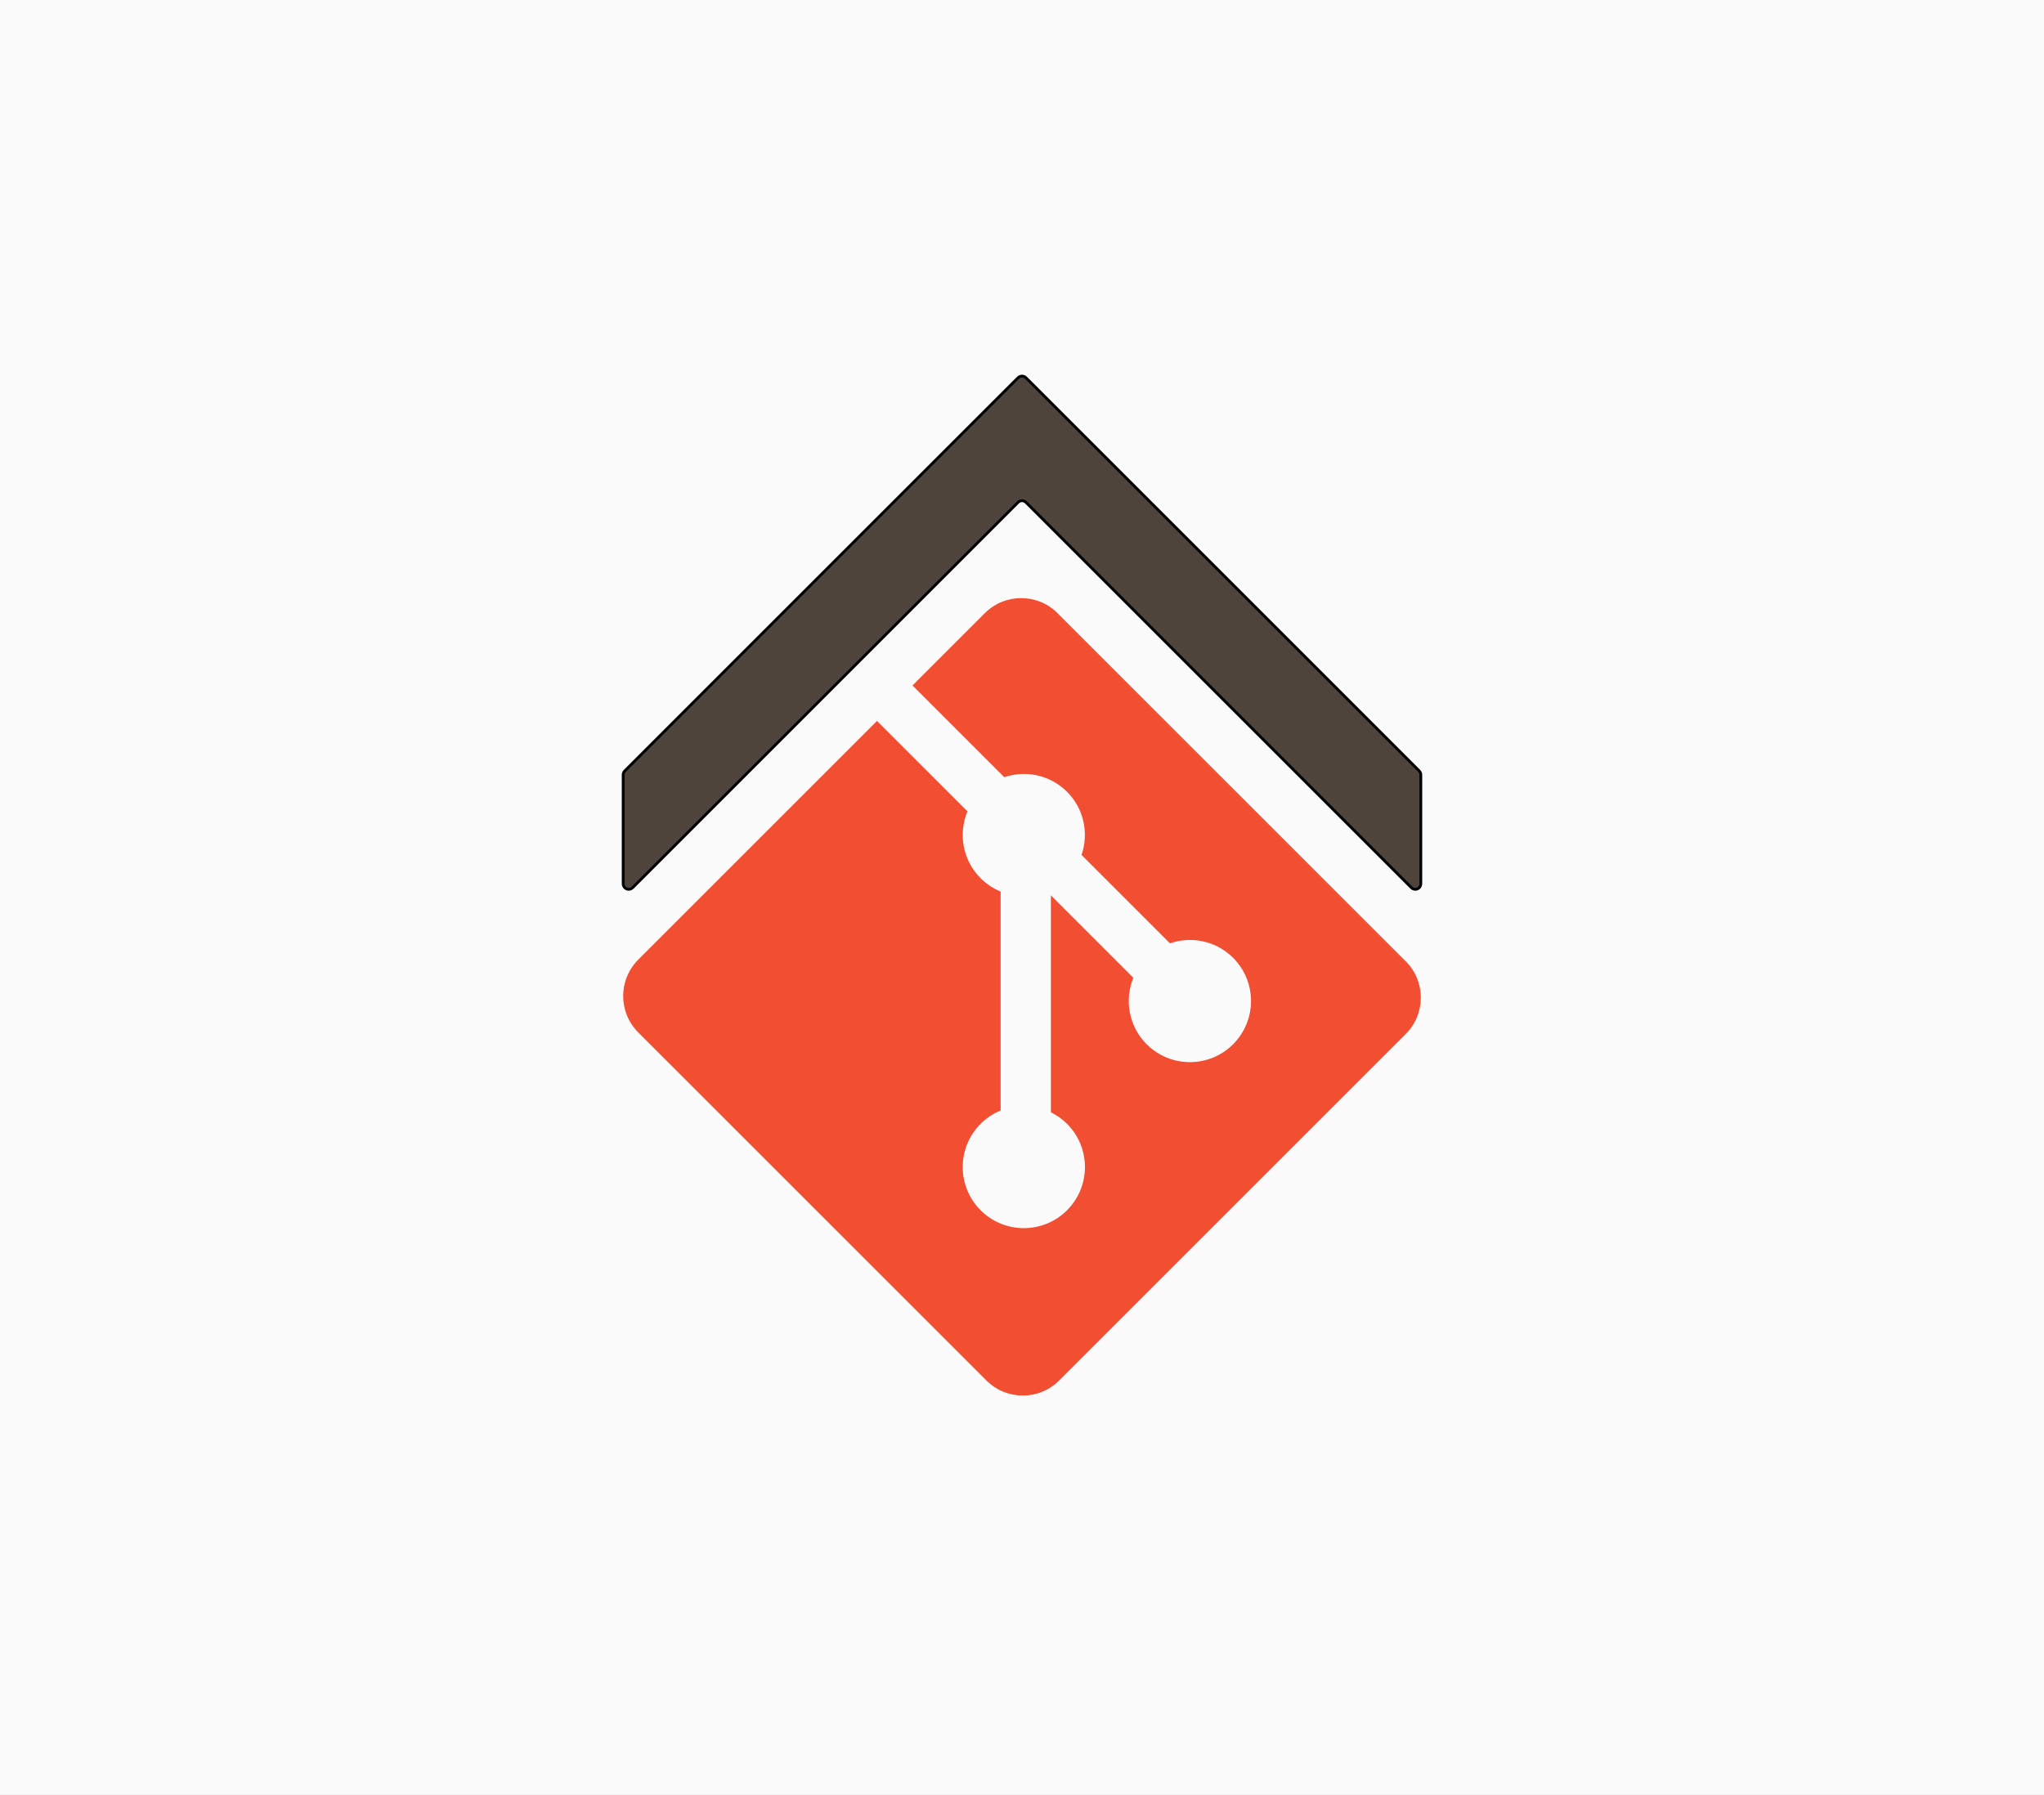
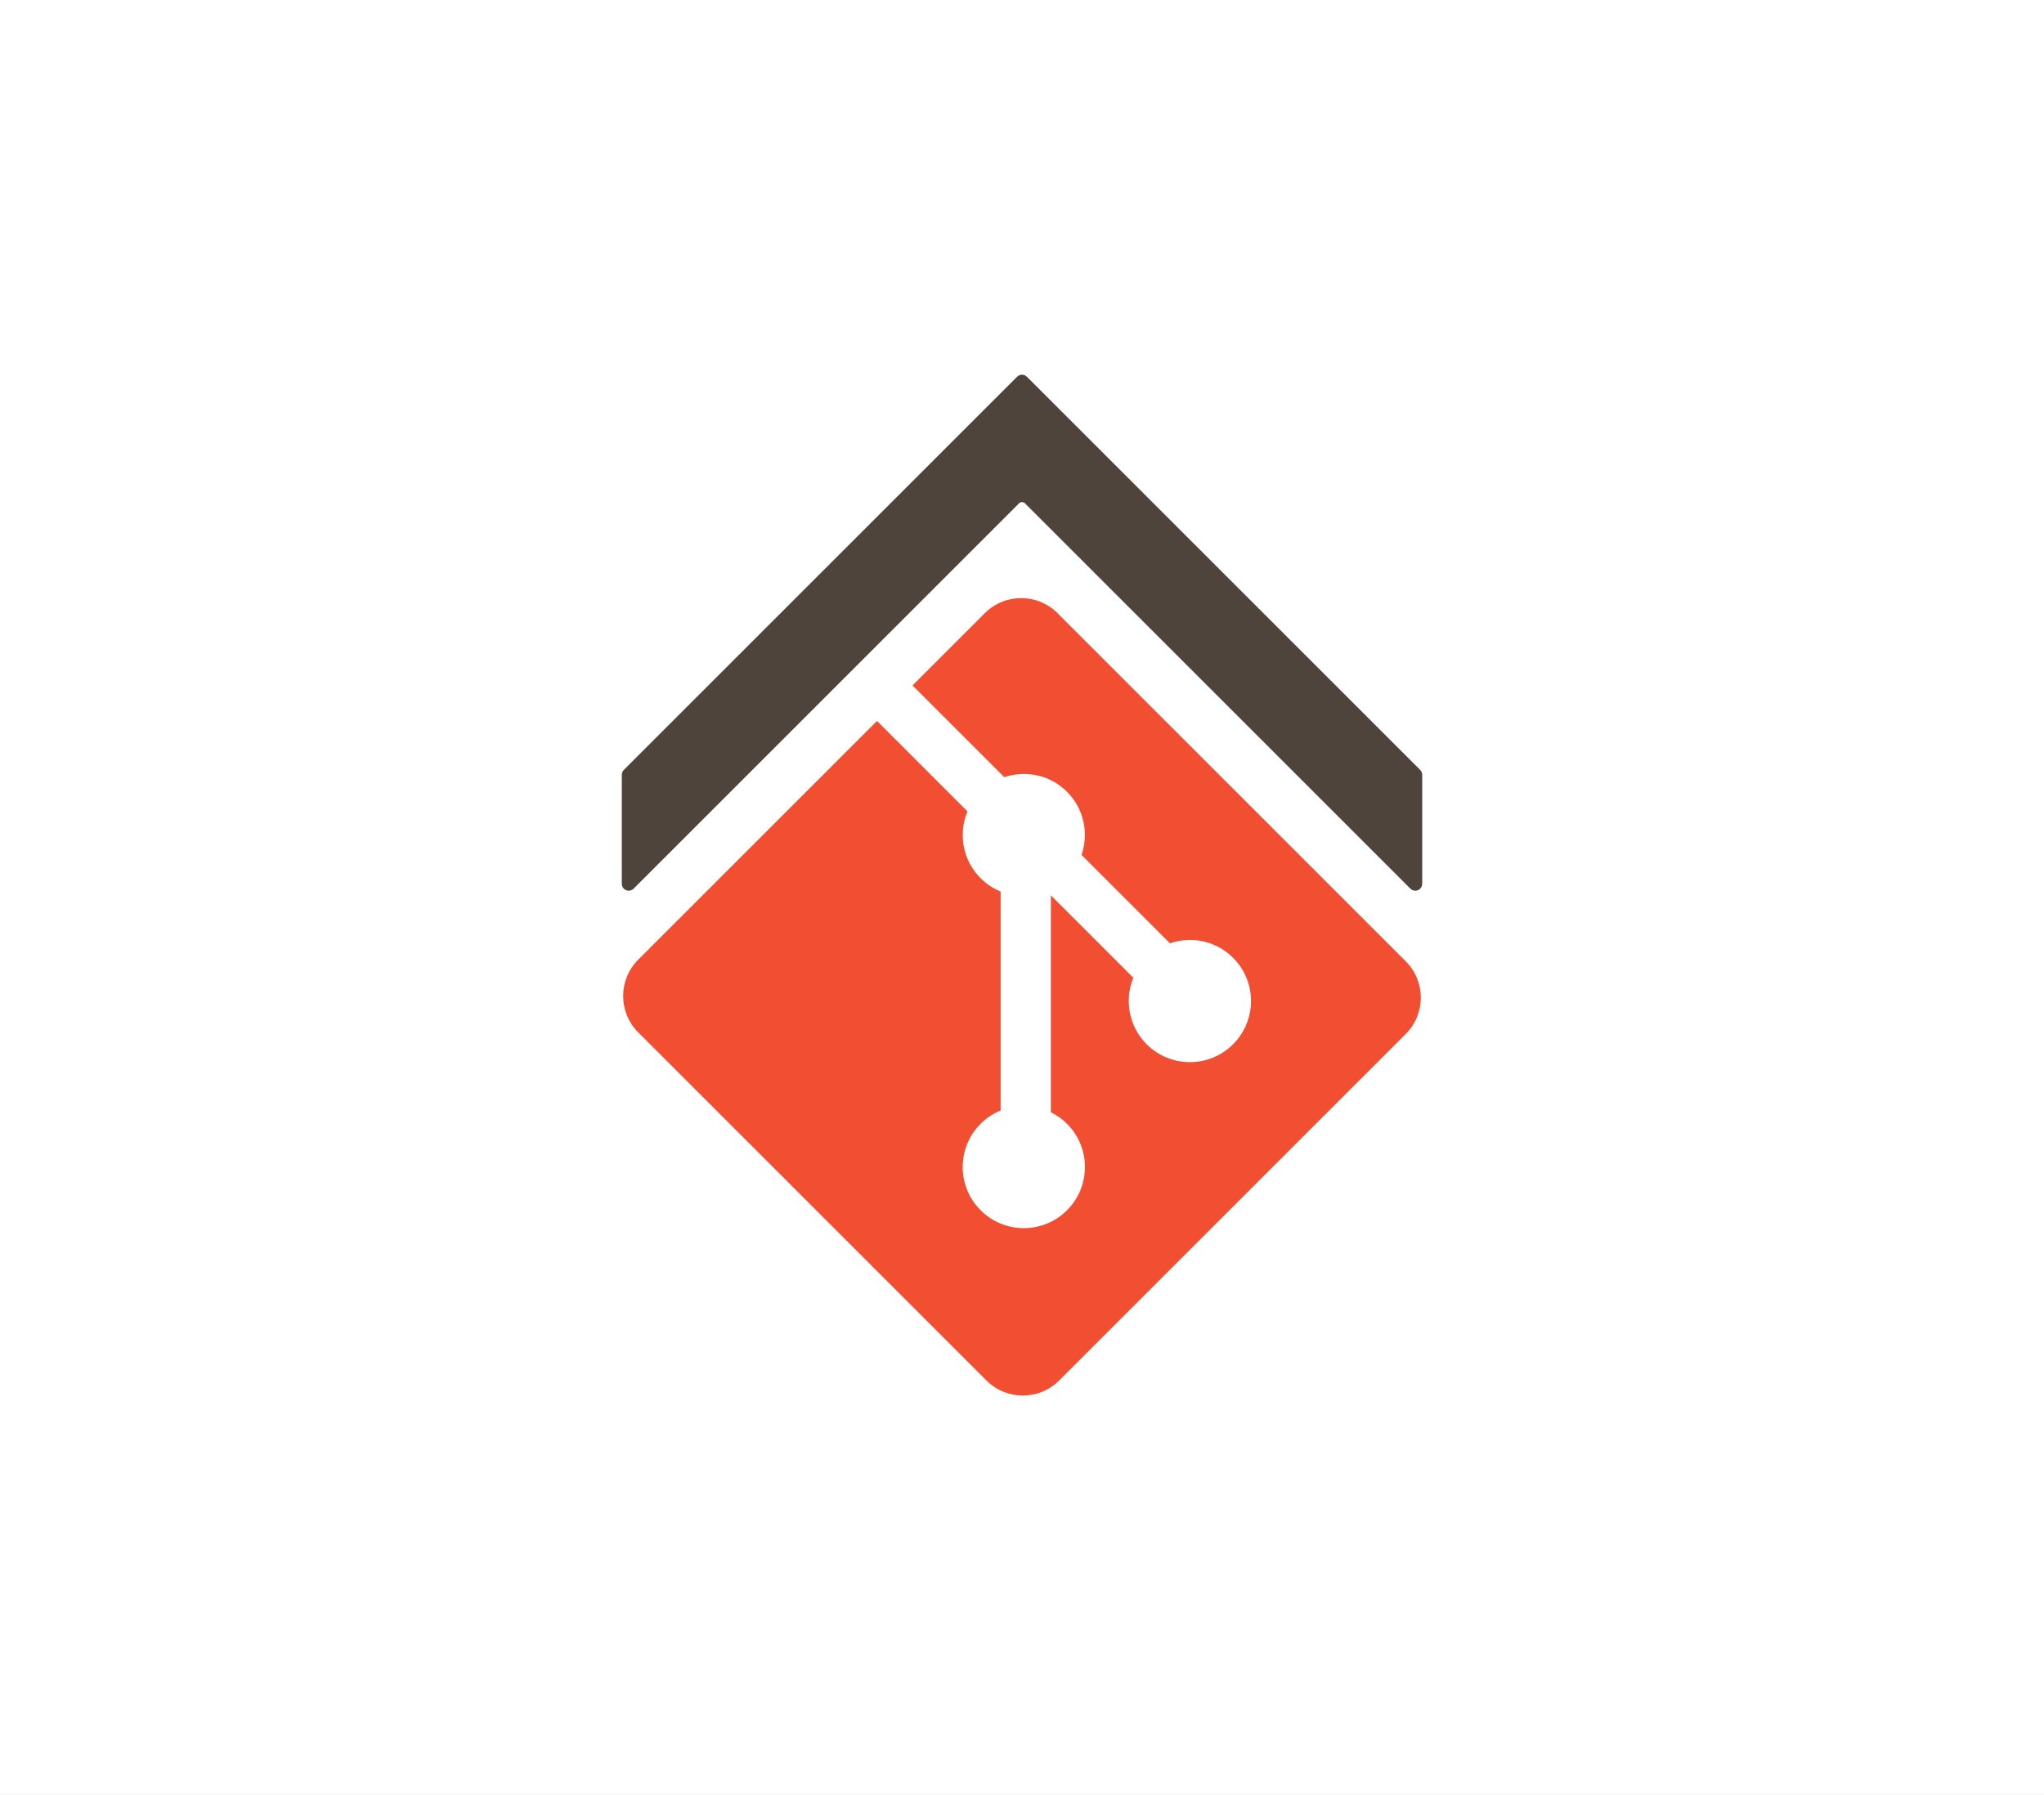
<svg xmlns="http://www.w3.org/2000/svg" version="1.1" viewBox="1863 792 738 648" width="738pt" height="54pc">
  <defs />
  <g stroke="none" stroke-opacity="1" stroke-dasharray="none" fill="none" fill-opacity="1">
    <g>
-       <rect x="1863" y="792" width="738" height="648" fill="#fafafa" />
+       <rect x="1863" y="792" width="738" height="648" fill="#ffffff" />
      <path d="M 2370.566 1139.177 L 2244.823 1013.439 C 2237.585 1006.196 2225.84 1006.196 2218.592 1013.439 L 2192.484 1039.552 L 2225.605 1072.674 C 2233.303 1070.074 2242.13 1071.819 2248.264 1077.954 C 2254.434 1084.127 2256.164 1093.03 2253.497 1100.755 L 2285.421 1132.676 C 2293.147 1130.013 2302.053 1131.734 2308.224 1137.913 C 2316.843 1146.53 2316.843 1160.498 2308.224 1169.122 C 2299.599 1177.746 2285.633 1177.746 2277.004 1169.122 C 2270.522 1162.633 2268.918 1153.107 2272.205 1145.119 L 2242.43 1115.347 L 2242.43 1193.693 C 2244.529 1194.733 2246.513 1196.119 2248.264 1197.865 C 2256.883 1206.483 2256.883 1220.45 2248.264 1229.081 C 2239.644 1237.697 2225.669 1237.697 2217.056 1229.081 C 2208.437 1220.45 2208.437 1206.483 2217.056 1197.865 C 2219.186 1195.737 2221.653 1194.128 2224.285 1193.05 L 2224.285 1113.979 C 2221.653 1112.902 2219.192 1111.305 2217.056 1109.163 C 2210.528 1102.637 2208.957 1093.054 2212.305 1085.036 L 2179.653 1052.379 L 2093.431 1138.594 C 2086.19 1145.843 2086.19 1157.588 2093.431 1164.831 L 2219.18 1290.569 C 2226.419 1297.81 2238.161 1297.81 2245.411 1290.569 L 2370.566 1165.414 C 2377.811 1158.169 2377.811 1146.419 2370.566 1139.177 Z" fill="#f14e32" />
      <path d="M 2091.414 1112.586 L 2230.586 973.414 C 2231.367 972.633 2232.633 972.633 2233.414 973.414 C 2233.414 973.414 2233.414 973.414 2233.414 973.414 L 2372.586 1112.586 C 2373.367 1113.367 2374.633 1113.367 2375.414 1112.586 C 2375.789 1112.211 2376 1111.702 2376 1111.172 L 2376 1071.828 C 2376 1071.298 2375.789 1070.789 2375.414 1070.414 L 2233.414 928.414 C 2232.633 927.633 2231.367 927.633 2230.586 928.414 C 2230.586 928.414 2230.586 928.414 2230.586 928.414 L 2088.586 1070.414 C 2088.211 1070.789 2088 1071.298 2088 1071.828 L 2088 1111.172 C 2088 1112.276 2088.895 1113.172 2090 1113.172 C 2090.53 1113.172 2091.039 1112.961 2091.414 1112.586 Z" fill="#4e443c" />
-       <path d="M 2091.414 1112.586 L 2230.586 973.414 C 2231.367 972.633 2232.633 972.633 2233.414 973.414 C 2233.414 973.414 2233.414 973.414 2233.414 973.414 L 2372.586 1112.586 C 2373.367 1113.367 2374.633 1113.367 2375.414 1112.586 C 2375.789 1112.211 2376 1111.702 2376 1111.172 L 2376 1071.828 C 2376 1071.298 2375.789 1070.789 2375.414 1070.414 L 2233.414 928.414 C 2232.633 927.633 2231.367 927.633 2230.586 928.414 C 2230.586 928.414 2230.586 928.414 2230.586 928.414 L 2088.586 1070.414 C 2088.211 1070.789 2088 1071.298 2088 1071.828 L 2088 1111.172 C 2088 1112.276 2088.895 1113.172 2090 1113.172 C 2090.53 1113.172 2091.039 1112.961 2091.414 1112.586 Z" stroke="black" stroke-linecap="round" stroke-linejoin="round" stroke-width="1" />
+       <path d="M 2091.414 1112.586 L 2230.586 973.414 C 2231.367 972.633 2232.633 972.633 2233.414 973.414 C 2233.414 973.414 2233.414 973.414 2233.414 973.414 L 2372.586 1112.586 C 2373.367 1113.367 2374.633 1113.367 2375.414 1112.586 C 2375.789 1112.211 2376 1111.702 2376 1111.172 L 2376 1071.828 C 2376 1071.298 2375.789 1070.789 2375.414 1070.414 L 2233.414 928.414 C 2232.633 927.633 2231.367 927.633 2230.586 928.414 C 2230.586 928.414 2230.586 928.414 2230.586 928.414 L 2088.586 1070.414 C 2088.211 1070.789 2088 1071.298 2088 1071.828 L 2088 1111.172 C 2088 1112.276 2088.895 1113.172 2090 1113.172 C 2090.53 1113.172 2091.039 1112.961 2091.414 1112.586 Z" stroke="#4e443c" stroke-linecap="round" stroke-linejoin="round" stroke-width="1" />
    </g>
  </g>
</svg>
